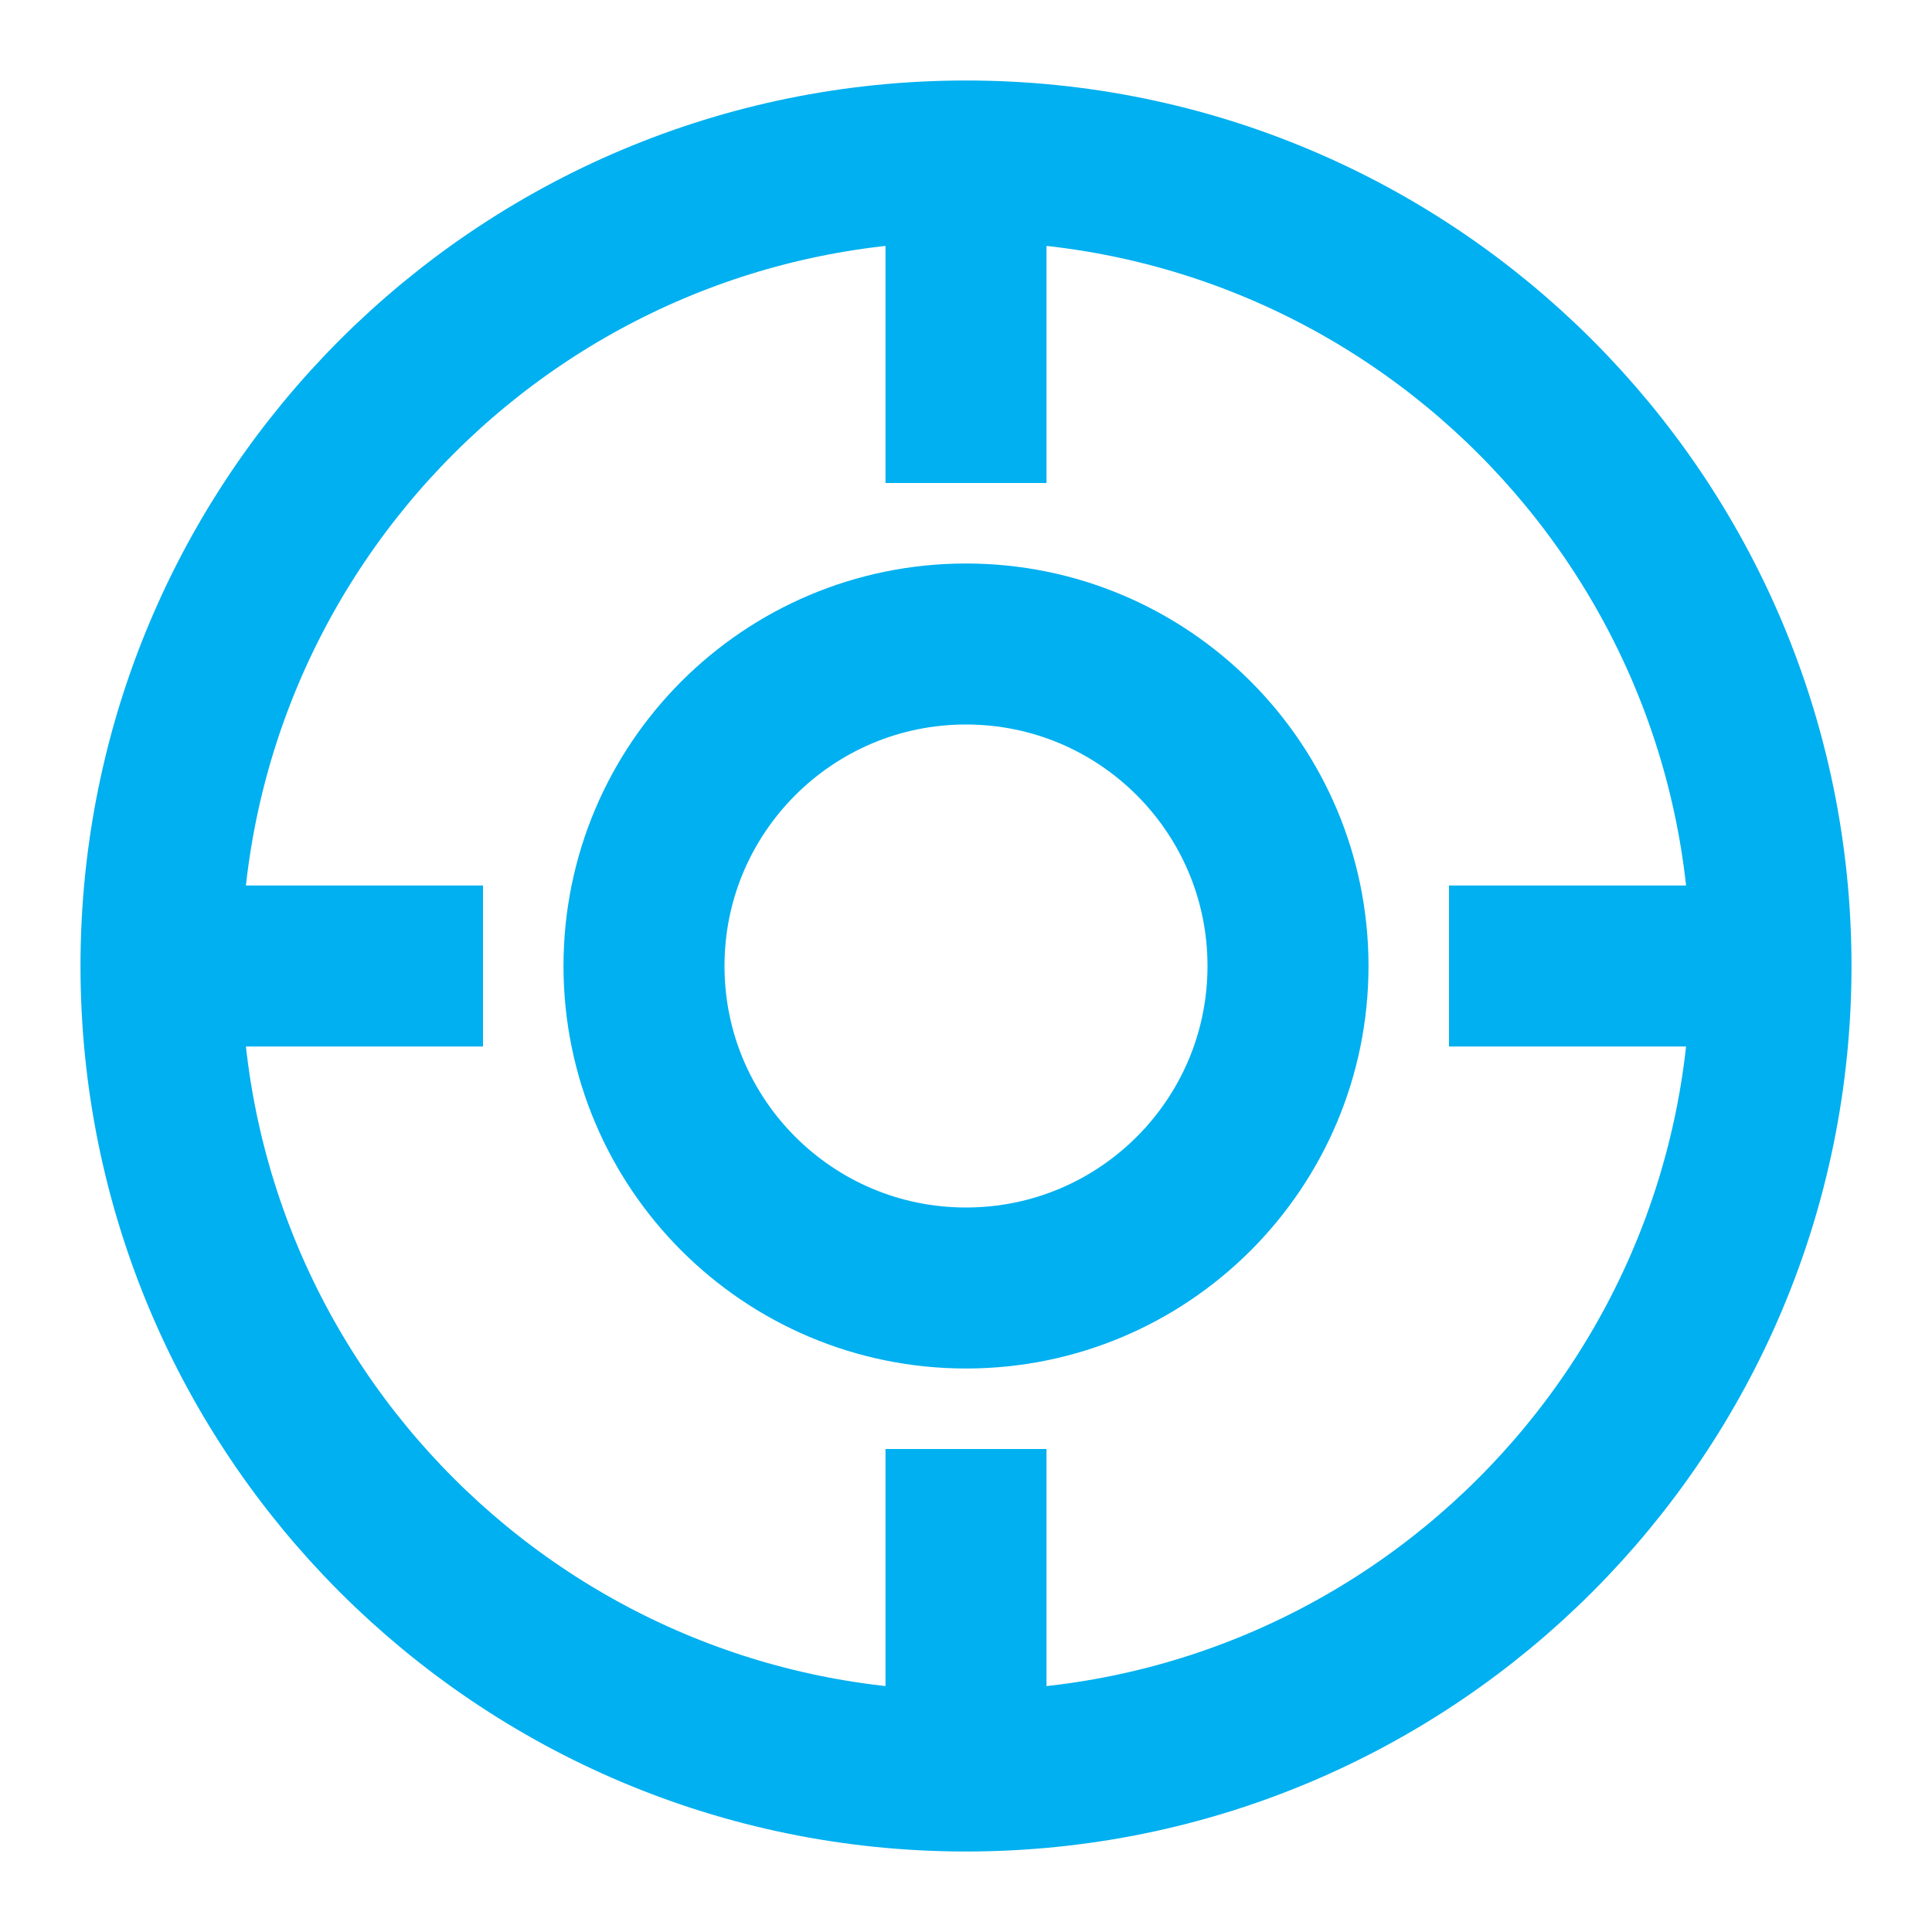
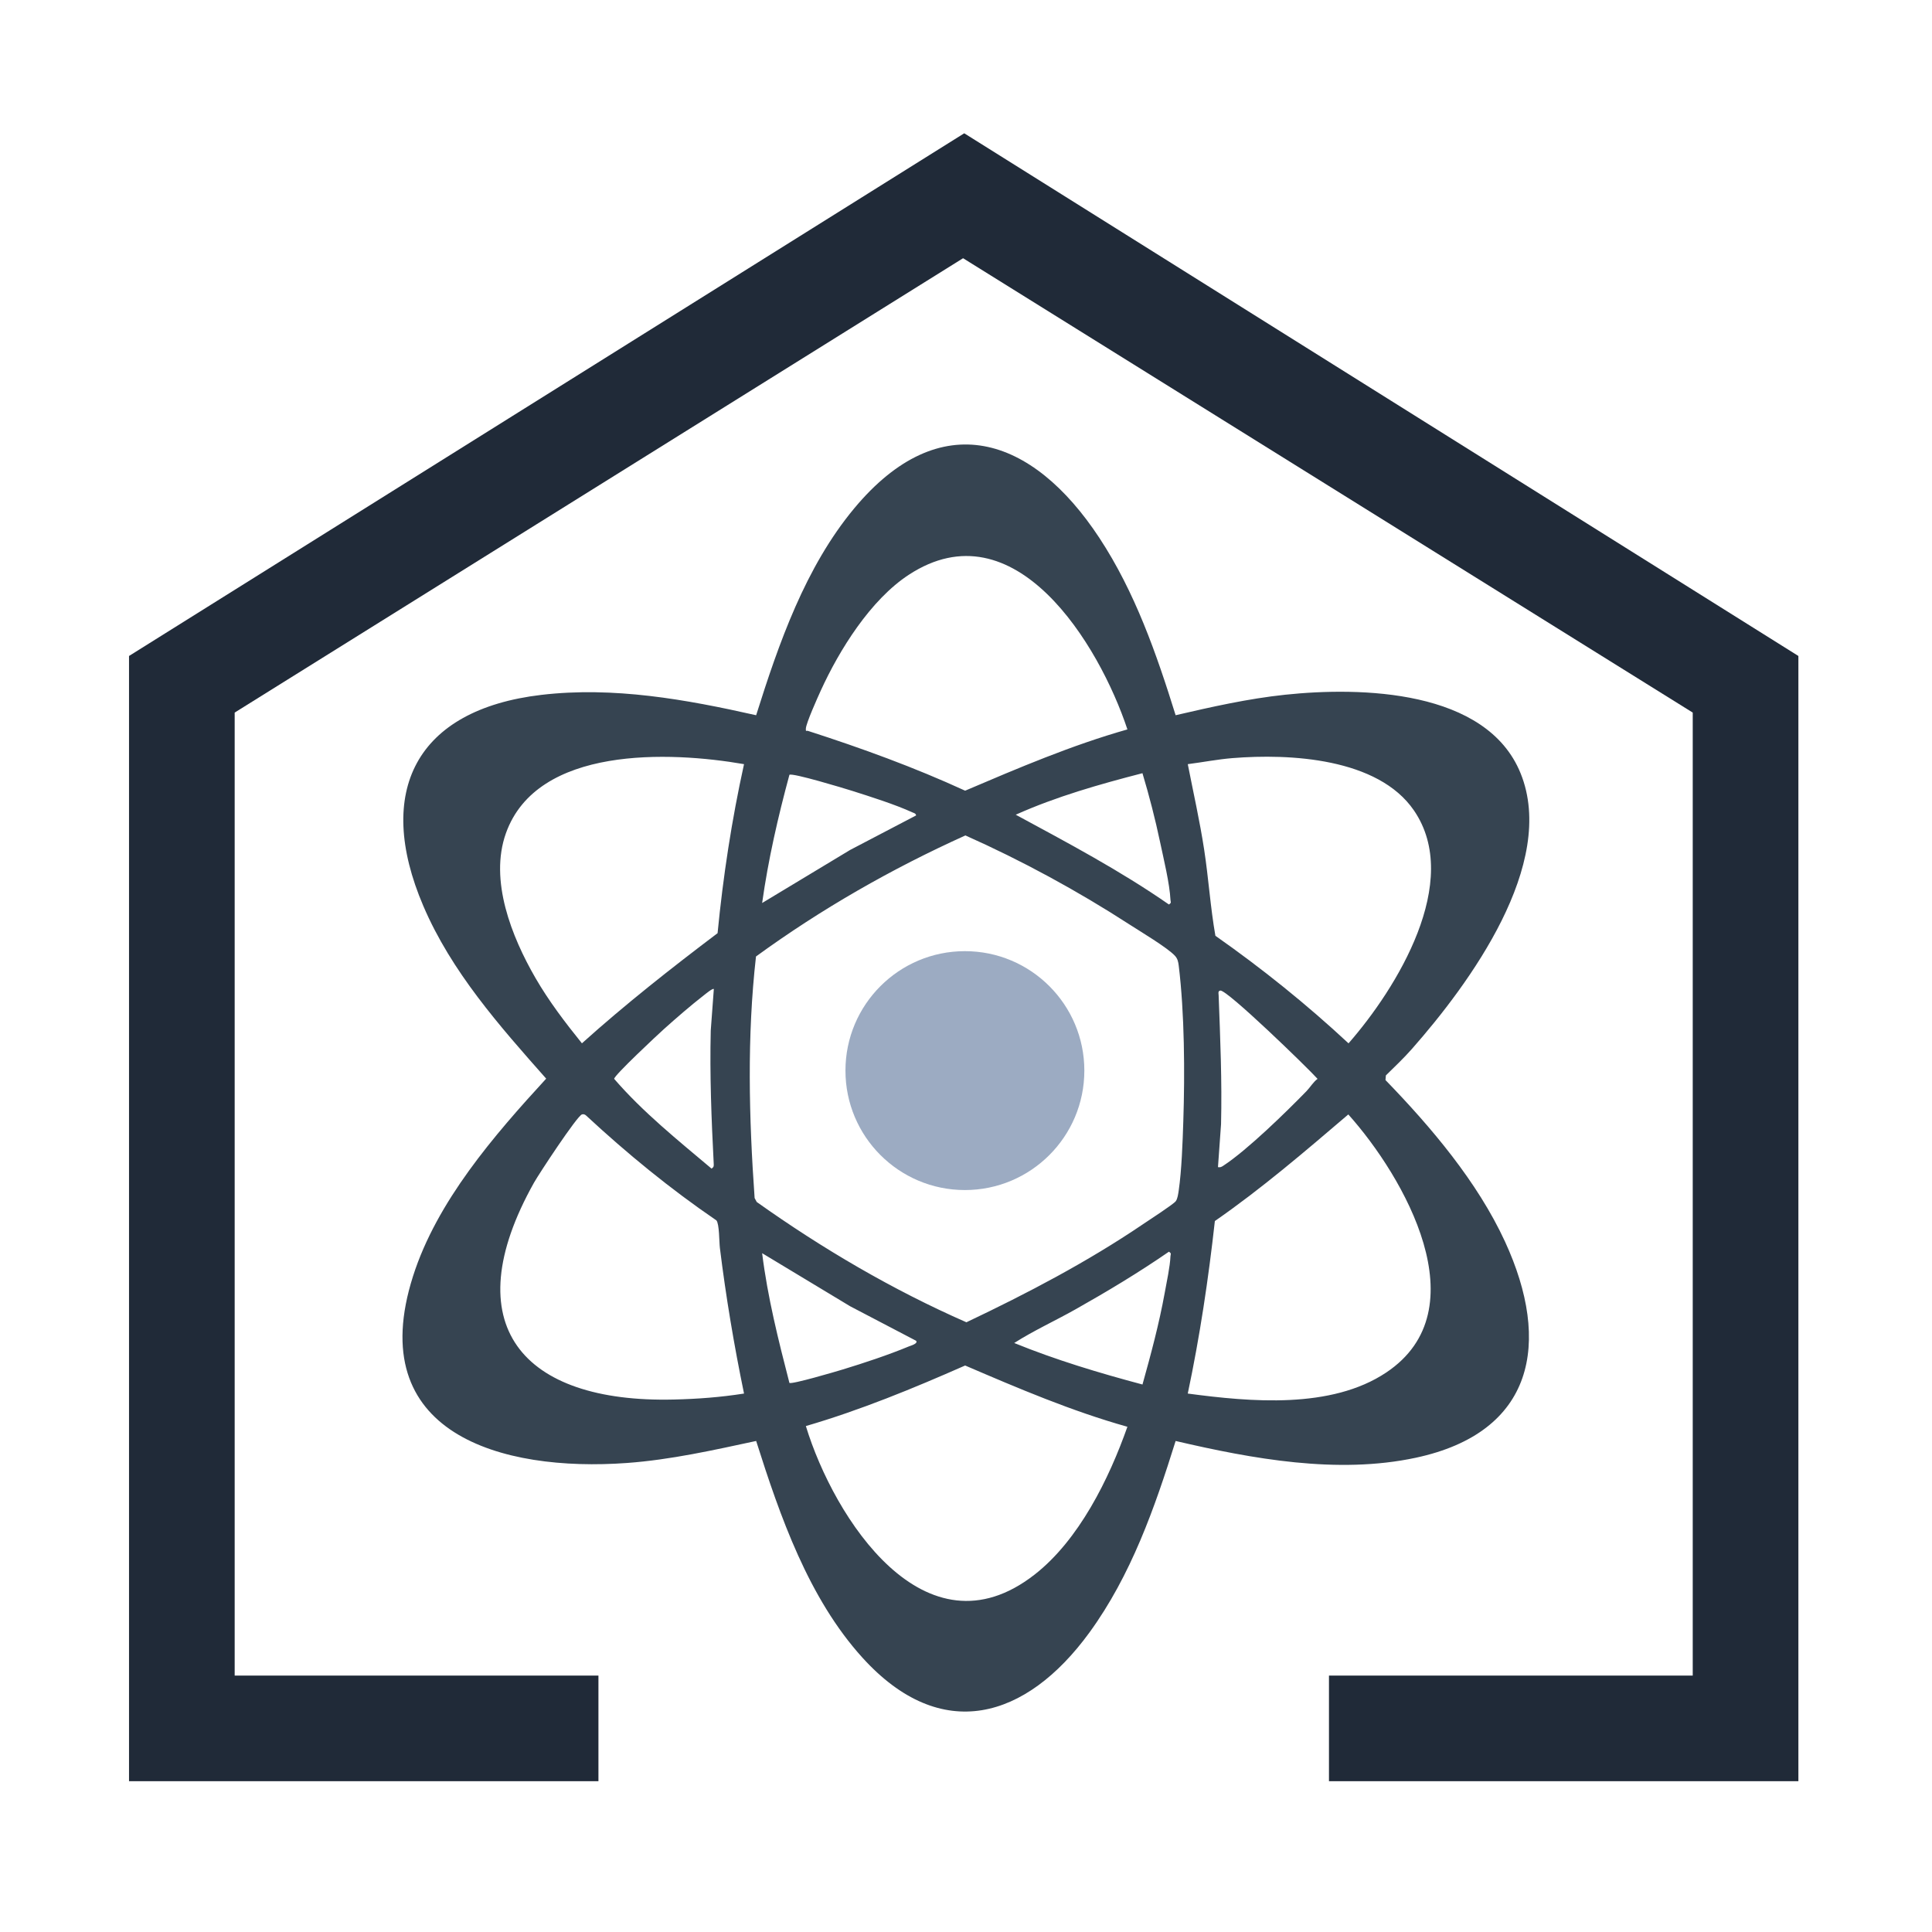
- <svg xmlns="http://www.w3.org/2000/svg" viewBox="0 0 24 24" fill="none" stroke="#00b0f0" stroke-width="2">
-   <circle cx="12" cy="12" r="10" />
-   <circle cx="12" cy="12" r="4" />
-   <line x1="12" y1="2" x2="12" y2="6" />
-   <line x1="12" y1="18" x2="12" y2="22" />
-   <line x1="2" y1="12" x2="6" y2="12" />
-   <line x1="18" y1="12" x2="22" y2="12" />
+ <svg xmlns="http://www.w3.org/2000/svg" width="512" height="512" viewBox="400 200 1280 1280">
+   <path fill-rule="nonzero" fill="rgb(12.5%, 16.499%, 21.999%)" fill-opacity="1" d="M 1591.48 1380.102 L 1280.48 1380.102 L 1280.48 1310.102 L 1521.48 1310.102 L 1521.48 672.102 L 1038.066 371.078 L 555.48 672.102 L 555.48 1310.102 L 796.48 1310.102 L 796.48 1380.102 L 485.48 1380.102 L 485.48 634.602 L 1038.832 288.309 L 1591.48 634.602 Z M 1591.48 1380.102 " />
+   <path fill-rule="nonzero" fill="rgb(21.199%, 26.7%, 31.799%)" fill-opacity="1" d="M 1146.934 1145.273 C 1109.961 1134.887 1074.605 1119.797 1039.43 1104.684 C 1005.004 1119.863 970.078 1134.238 933.91 1144.805 C 952.438 1205.652 1012.816 1299.824 1085.406 1243.238 C 1114.863 1220.277 1134.773 1179.754 1146.934 1145.273 M 1006.926 1088.285 L 963.262 1065.441 L 904.938 1030.273 C 908.531 1059.398 915.703 1087.867 923.004 1116.191 C 924.398 1117.379 954.004 1108.645 958.453 1107.285 C 972.551 1102.98 988.625 1097.652 1002.188 1092.02 C 1003.234 1091.586 1008.508 1090.16 1006.926 1088.285 M 1156.922 1117.273 C 1162.512 1097.254 1167.957 1076.988 1171.664 1056.496 C 1172.945 1049.418 1175.195 1039.109 1175.461 1032.262 C 1175.512 1030.887 1176.375 1030.535 1174.434 1029.285 C 1154.531 1043.031 1133.684 1055.555 1112.605 1067.438 C 1099.16 1075.02 1084.859 1081.523 1071.938 1089.773 C 1099.531 1101.012 1128.125 1109.594 1156.922 1117.273 M 1186.926 1123.266 C 1228.332 1128.789 1281.91 1133.734 1318.461 1109.293 C 1380.707 1067.68 1330.324 979.719 1293.293 938.344 C 1264.586 962.832 1235.941 987.441 1204.879 1008.965 C 1200.625 1047.344 1194.914 1085.52 1186.926 1123.266 M 874.645 1008.547 C 844.172 987.734 815.508 964.301 788.48 939.215 C 787.688 938.422 786.684 937.98 785.562 938.324 C 782.305 939.324 756.973 977.859 753.762 983.594 C 700.977 1077.797 745.918 1129.629 846.391 1127.227 C 862.25 1126.848 877.242 1125.727 892.941 1123.266 C 886.344 1091.328 880.938 1059.16 876.941 1026.758 C 876.461 1022.84 876.613 1010.926 874.645 1008.547 M 1265.582 922.918 C 1267.93 920.508 1269.996 916.938 1272.914 914.766 C 1266.379 907.473 1212.715 855.387 1208.449 856.273 C 1206.793 856.617 1207.332 858.246 1207.371 859.254 C 1208.441 887.766 1209.668 916.207 1208.973 944.809 L 1206.938 973.262 C 1208.492 973.547 1209.254 973.121 1210.484 972.316 C 1226.336 961.941 1251.879 936.984 1265.582 922.918 M 872.93 855.273 C 872.258 854.512 867.398 858.562 866.457 859.289 C 857.738 866.047 848.168 874.363 839.918 881.754 C 835.754 885.488 806.898 912.426 806.898 914.766 C 825.938 936.844 849.117 955.422 871.434 974.246 C 872.961 973.16 872.941 972.637 872.852 970.891 C 871.348 941.508 870.172 912.223 870.891 882.727 Z M 1039.602 753.496 C 990.863 775.5 944.051 802.223 900.863 833.695 C 894.855 886.727 896.188 940.508 899.957 993.742 L 901.355 996.344 C 944.883 1027.293 991.344 1054.566 1040.27 1076.043 C 1080.469 1056.965 1120.379 1036.078 1157.246 1011.078 C 1160.906 1008.598 1177.418 997.922 1178.98 995.812 C 1180.211 994.156 1180.617 990.852 1180.926 988.758 C 1182.879 975.414 1183.527 956.543 1183.973 942.809 C 1185.012 910.902 1184.809 871.297 1180.938 839.762 C 1180.629 837.266 1180.219 835.184 1178.449 833.25 C 1173.535 827.883 1155.344 817.047 1148.25 812.453 C 1113.906 790.211 1076.934 770.141 1039.602 753.496 M 1006.93 740.254 C 1006.824 738.875 1005.473 738.668 1004.48 738.219 C 992.887 732.934 977.023 727.918 964.699 724 C 959.59 722.375 924.773 711.816 923.008 713.344 C 915.445 741.277 908.957 769.543 904.938 798.262 L 963.262 763.094 Z M 1156.906 712.266 C 1128.406 719.625 1099.832 727.73 1072.953 739.766 C 1107.434 758.441 1142.191 776.832 1174.434 799.246 C 1176.344 798.004 1175.543 797.68 1175.473 796.258 C 1174.93 785.266 1170.973 769.227 1168.625 758.074 C 1165.371 742.637 1161.43 727.352 1156.906 712.266 M 1205.234 819.977 C 1236.211 841.699 1265.75 865.473 1293.434 891.242 C 1325.348 854.789 1369.008 783.992 1336.773 736.93 C 1312.961 702.164 1254.492 699.18 1216.441 702.277 C 1206.613 703.078 1196.707 705.027 1186.934 706.273 C 1190.625 725.105 1194.875 743.918 1197.789 762.91 C 1200.695 781.828 1201.93 801.289 1205.234 819.977 M 892.934 706.273 C 843.789 697.727 755.883 694.051 735.188 752.023 C 724.031 783.281 739.012 820.68 754.762 847.938 C 763.621 863.27 774.461 877.48 785.539 891.223 C 814.266 865.383 844.594 841.539 875.414 818.25 C 879.07 780.578 884.801 743.184 892.934 706.273 M 1146.938 683.258 C 1128.289 627.008 1072.344 534.762 1002.023 580.859 C 976.766 597.414 956.129 630.469 943.758 657.59 C 941.723 662.043 934.035 679.145 933.898 682.762 C 933.812 685.078 934.125 683.859 935.43 684.277 C 970.84 695.684 1005.613 708.32 1039.43 723.848 C 1074.656 708.836 1109.992 693.734 1146.938 683.258 M 1335.516 894.848 C 1330.113 900.98 1324.039 906.758 1318.184 912.484 L 1317.918 915.562 C 1348.062 946.664 1378.836 982.934 1397.105 1022.594 C 1428.047 1089.754 1416.477 1149.008 1337.969 1165.801 C 1286.113 1176.891 1229.664 1166.523 1178.883 1154.684 C 1165.031 1199.02 1149.34 1243.738 1121.766 1281.598 C 1079.883 1339.098 1023.555 1355.762 971.418 1298.281 C 935.688 1258.887 916.805 1204.582 900.973 1154.676 C 872.781 1160.727 844.316 1167.148 815.422 1169.258 C 732.234 1175.328 640.348 1149.91 673.648 1045.48 C 689.449 995.926 727.336 952.242 761.859 914.629 C 730.867 879.621 699.102 843.801 680.465 800.234 C 647.934 724.184 675.707 670.164 758.555 660.387 C 806.461 654.734 854.438 663.367 900.965 673.859 C 916.012 626.113 933.547 575.727 965.957 536.789 C 1023.008 468.258 1083.984 488.93 1128.348 556.352 C 1151.922 592.172 1166.207 633.109 1178.883 673.852 C 1202.762 668.316 1226.984 662.859 1251.445 660.277 C 1301.555 654.988 1384.852 656.715 1407.418 712.285 C 1431.84 772.43 1373.43 851.801 1335.516 894.848 " />
+   <path fill-rule="nonzero" fill="rgb(61.2%, 67.099%, 76.099%)" fill-opacity="1" d="M 1118.406 909.301 C 1118.406 953.008 1082.973 988.438 1039.27 988.438 C 995.566 988.438 960.137 953.008 960.137 909.301 C 960.137 865.598 995.566 830.168 1039.27 830.168 C 1082.973 830.168 1118.406 865.598 1118.406 909.301 " />
</svg>
